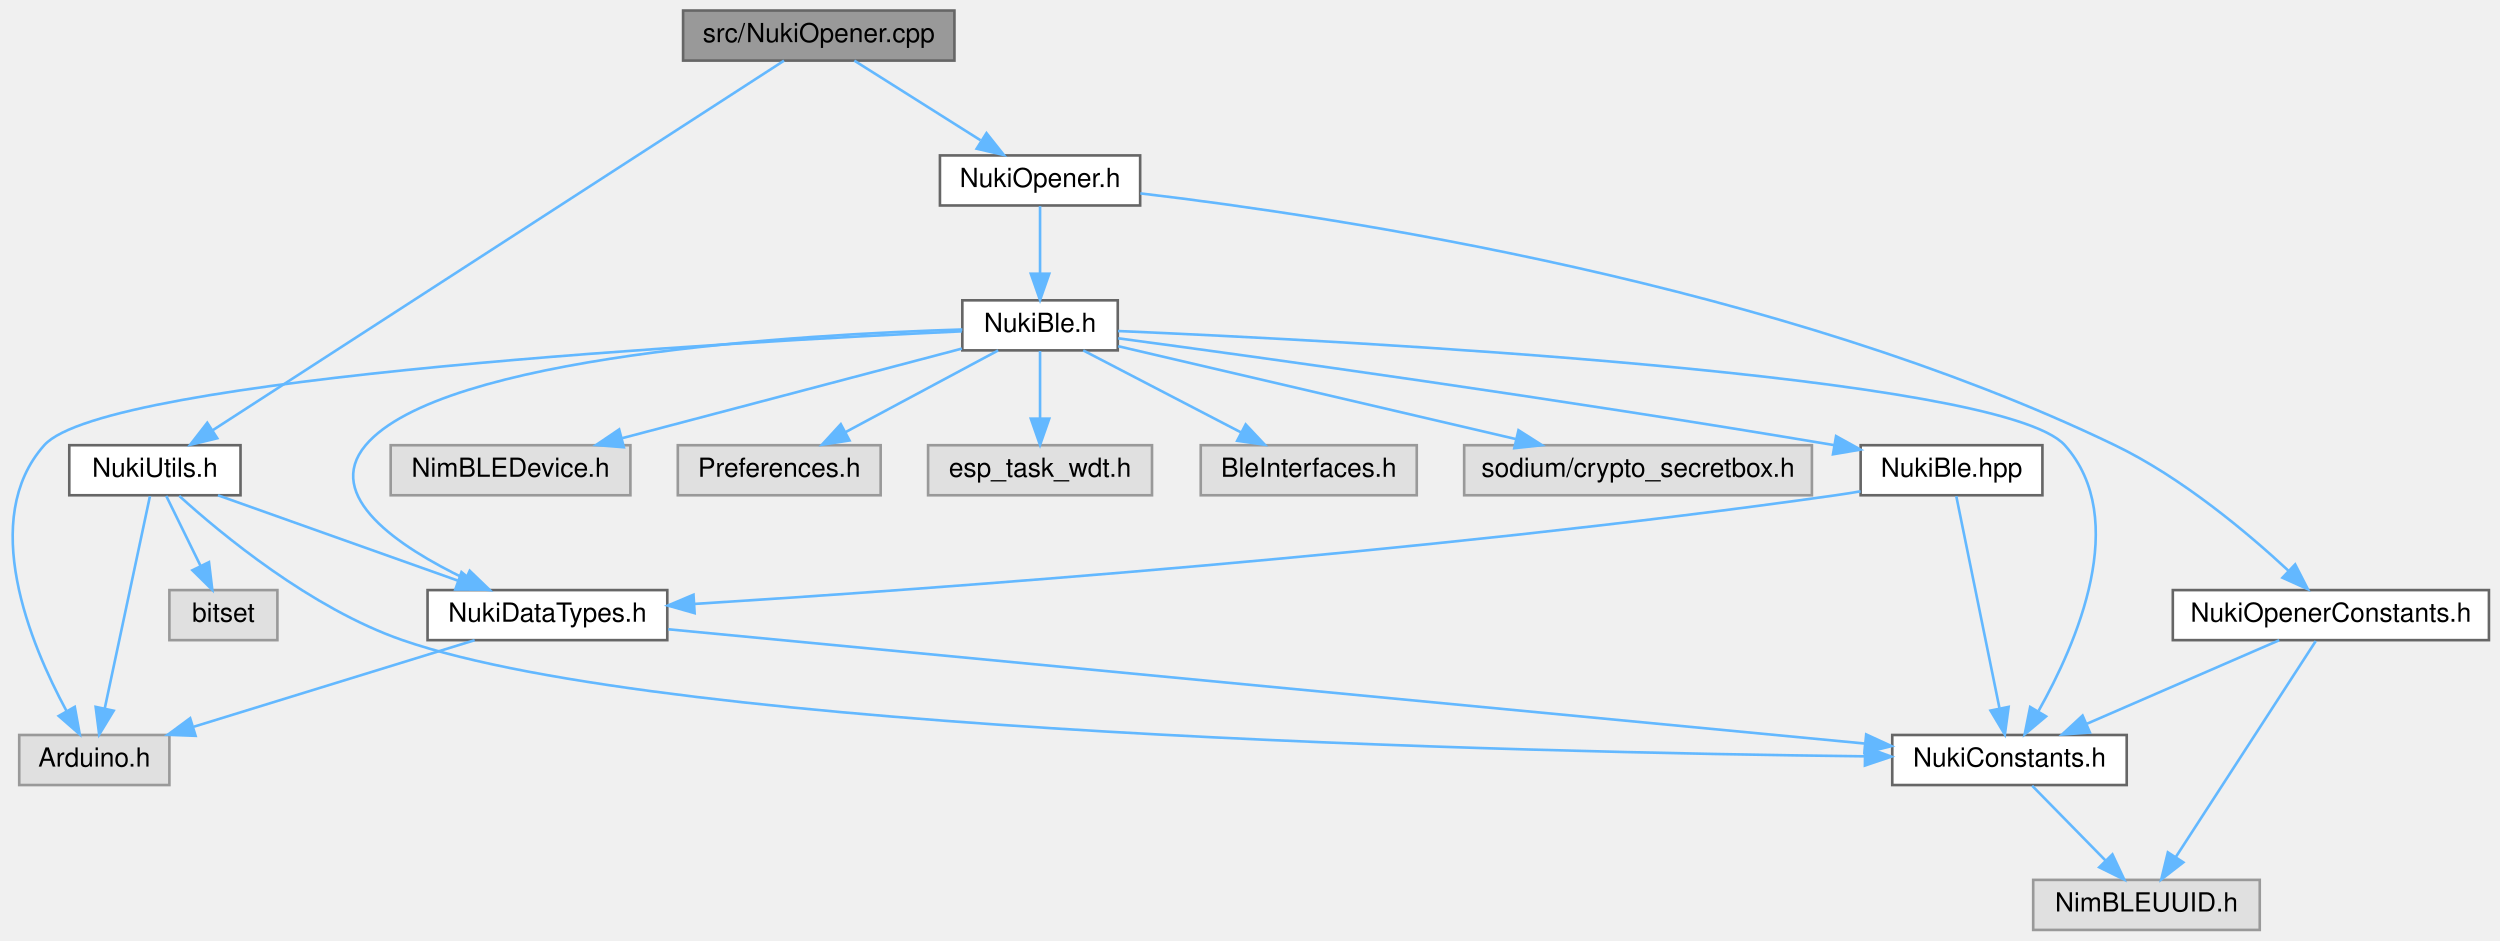
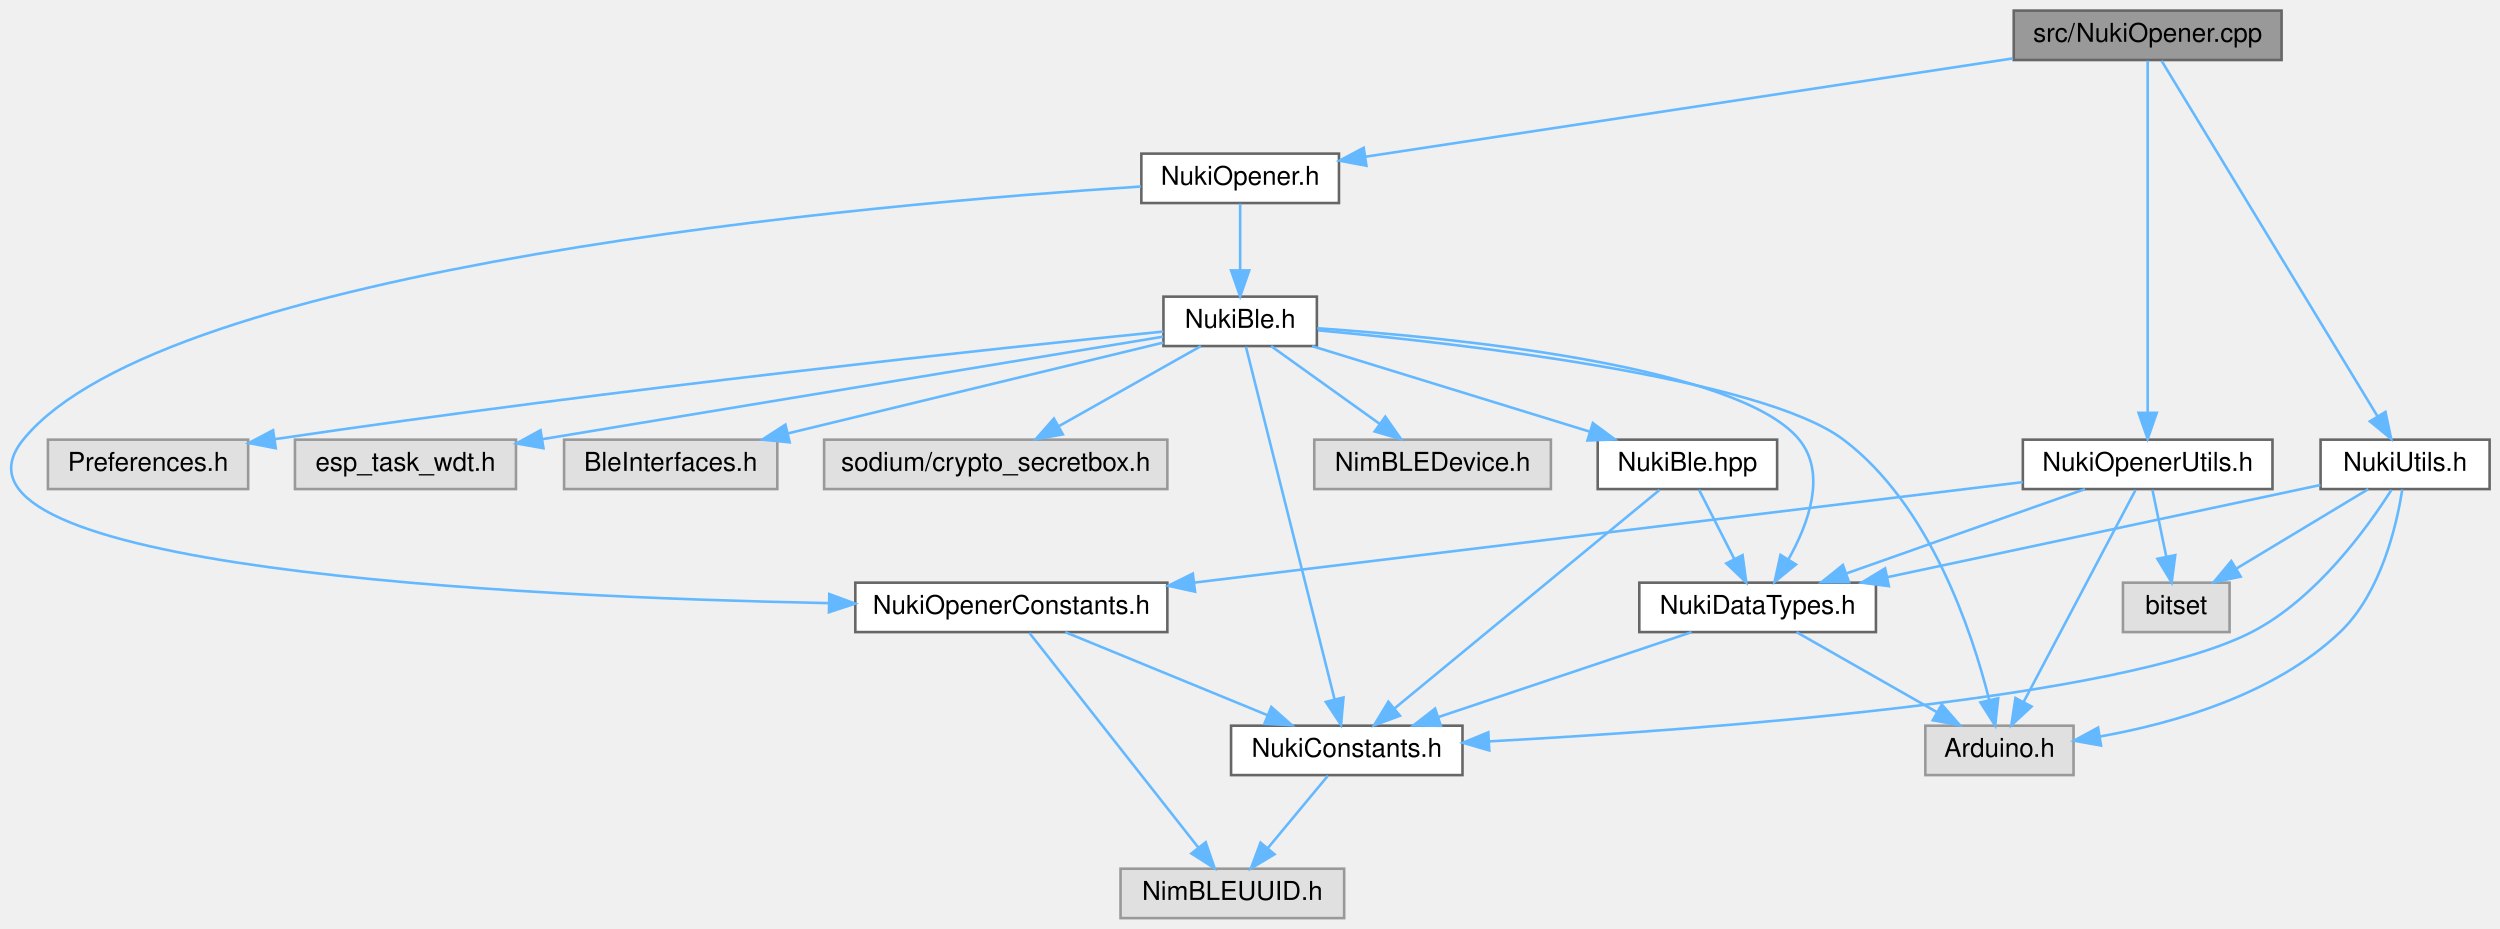
- <svg xmlns="http://www.w3.org/2000/svg" xmlns:xlink="http://www.w3.org/1999/xlink" width="949pt" height="357pt" viewBox="0.00 0.00 948.60 357.00">
+ <svg xmlns="http://www.w3.org/2000/svg" xmlns:xlink="http://www.w3.org/1999/xlink" width="961pt" height="357pt" viewBox="0.00 0.00 961.43 357.00">
  <g id="graph0" class="graph" transform="scale(1 1) rotate(0) translate(4 353)">
    <g id="node1" class="node">
      <g id="a_node1">
        <a xlink:title=" ">
-           <polygon fill="#999999" stroke="#666666" points="358.1,-349 255.1,-349 255.1,-330 358.1,-330 358.1,-349" />
-           <text text-anchor="middle" x="306.6" y="-337" font-family="Helvetica,sans-Serif" font-size="10.00">src/NukiOpener.cpp</text>
+           <polygon fill="#999999" stroke="#666666" points="873.43,-349 770.43,-349 770.43,-330 873.43,-330 873.43,-349" />
+           <text text-anchor="middle" x="821.93" y="-337" font-family="Helvetica,sans-Serif" font-size="10.00">src/NukiOpener.cpp</text>
        </a>
      </g>
    </g>
    <g id="node2" class="node">
      <g id="a_node2">
        <a xlink:href="_nuki_opener_8h.html" target="_top" xlink:title=" ">
-           <polygon fill="white" stroke="#666666" points="428.6,-294 352.6,-294 352.6,-275 428.6,-275 428.6,-294" />
-           <text text-anchor="middle" x="390.6" y="-282" font-family="Helvetica,sans-Serif" font-size="10.00">NukiOpener.h</text>
+           <polygon fill="white" stroke="#666666" points="510.93,-294 434.93,-294 434.93,-275 510.93,-275 510.93,-294" />
+           <text text-anchor="middle" x="472.93" y="-282" font-family="Helvetica,sans-Serif" font-size="10.00">NukiOpener.h</text>
        </a>
      </g>
    </g>
    <g id="edge1" class="edge">
-       <path fill="none" stroke="#63b8ff" d="M320.1,-329.98C333,-321.84 352.7,-309.41 368,-299.76" />
-       <polygon fill="#63b8ff" stroke="#63b8ff" points="370.27,-302.47 376.86,-294.17 366.54,-296.55 370.27,-302.47" />
+       <path fill="none" stroke="#63b8ff" d="M770.06,-330.62C702.83,-320.41 586.5,-302.75 521.12,-292.82" />
+       <polygon fill="#63b8ff" stroke="#63b8ff" points="521.49,-289.33 511.08,-291.29 520.44,-296.25 521.49,-289.33" />
    </g>
    <g id="node15" class="node">
      <g id="a_node15">
        <a xlink:href="_nuki_utils_8h.html" target="_top" xlink:title=" ">
-           <polygon fill="white" stroke="#666666" points="87.1,-184 22.1,-184 22.1,-165 87.1,-165 87.1,-184" />
-           <text text-anchor="middle" x="54.6" y="-172" font-family="Helvetica,sans-Serif" font-size="10.00">NukiUtils.h</text>
+           <polygon fill="white" stroke="#666666" points="953.43,-184 888.43,-184 888.43,-165 953.43,-165 953.43,-184" />
+           <text text-anchor="middle" x="920.93" y="-172" font-family="Helvetica,sans-Serif" font-size="10.00">NukiUtils.h</text>
        </a>
      </g>
    </g>
    <g id="edge20" class="edge">
-       <path fill="none" stroke="#63b8ff" d="M293.41,-329.97C252.51,-303.51 127.55,-222.68 76.59,-189.72" />
-       <polygon fill="#63b8ff" stroke="#63b8ff" points="78.27,-186.64 67.97,-184.15 74.47,-192.52 78.27,-186.64" />
+       <path fill="none" stroke="#63b8ff" d="M827.26,-329.74C842.97,-303.87 889.36,-227.48 910.38,-192.88" />
+       <polygon fill="#63b8ff" stroke="#63b8ff" points="913.38,-194.67 915.58,-184.31 907.4,-191.04 913.38,-194.67" />
+     </g>
+     <g id="node17" class="node">
+       <g id="a_node17">
+         <a xlink:href="_nuki_opener_utils_8h.html" target="_top" xlink:title=" ">
+           <polygon fill="white" stroke="#666666" points="869.93,-184 773.93,-184 773.93,-165 869.93,-165 869.93,-184" />
+           <text text-anchor="middle" x="821.93" y="-172" font-family="Helvetica,sans-Serif" font-size="10.00">NukiOpenerUtils.h</text>
+         </a>
+       </g>
+     </g>
+     <g id="edge25" class="edge">
+       <path fill="none" stroke="#63b8ff" d="M821.93,-329.74C821.93,-304.31 821.93,-230.08 821.93,-194.69" />
+       <polygon fill="#63b8ff" stroke="#63b8ff" points="825.43,-194.31 821.93,-184.31 818.43,-194.31 825.43,-194.31" />
    </g>
    <g id="node3" class="node">
      <g id="a_node3">
        <a xlink:href="_nuki_ble_8h.html" target="_top" xlink:title=" ">
-           <polygon fill="white" stroke="#666666" points="420.1,-239 361.1,-239 361.1,-220 420.1,-220 420.1,-239" />
-           <text text-anchor="middle" x="390.6" y="-227" font-family="Helvetica,sans-Serif" font-size="10.00">NukiBle.h</text>
+           <polygon fill="white" stroke="#666666" points="502.43,-239 443.43,-239 443.43,-220 502.43,-220 502.43,-239" />
+           <text text-anchor="middle" x="472.93" y="-227" font-family="Helvetica,sans-Serif" font-size="10.00">NukiBle.h</text>
        </a>
      </g>
    </g>
    <g id="edge2" class="edge">
-       <path fill="none" stroke="#63b8ff" d="M390.6,-274.75C390.6,-267.8 390.6,-257.85 390.6,-249.13" />
-       <polygon fill="#63b8ff" stroke="#63b8ff" points="394.1,-249.09 390.6,-239.09 387.1,-249.09 394.1,-249.09" />
+       <path fill="none" stroke="#63b8ff" d="M472.93,-274.75C472.93,-267.8 472.93,-257.85 472.93,-249.13" />
+       <polygon fill="#63b8ff" stroke="#63b8ff" points="476.43,-249.09 472.93,-239.09 469.43,-249.09 476.43,-249.09" />
    </g>
    <g id="node14" class="node">
      <g id="a_node14">
        <a xlink:href="_nuki_opener_constants_8h.html" target="_top" xlink:title=" ">
-           <polygon fill="white" stroke="#666666" points="940.6,-129 820.6,-129 820.6,-110 940.6,-110 940.6,-129" />
-           <text text-anchor="middle" x="880.6" y="-117" font-family="Helvetica,sans-Serif" font-size="10.00">NukiOpenerConstants.h</text>
+           <polygon fill="white" stroke="#666666" points="444.93,-129 324.93,-129 324.93,-110 444.93,-110 444.93,-129" />
+           <text text-anchor="middle" x="384.93" y="-117" font-family="Helvetica,sans-Serif" font-size="10.00">NukiOpenerConstants.h</text>
        </a>
      </g>
    </g>
    <g id="edge17" class="edge">
-       <path fill="none" stroke="#63b8ff" d="M428.67,-279.59C503.01,-270.82 671.35,-245.33 798.6,-184 824.02,-171.75 849.04,-150.71 864.63,-136.23" />
-       <polygon fill="#63b8ff" stroke="#63b8ff" points="867.04,-138.76 871.87,-129.33 862.22,-133.69 867.04,-138.76" />
+       <path fill="none" stroke="#63b8ff" d="M434.74,-281.35C332.95,-274.75 59.17,-250.98 4.93,-184 -35.1,-134.56 194.13,-123.53 314.6,-121.13" />
+       <polygon fill="#63b8ff" stroke="#63b8ff" points="314.92,-124.63 324.85,-120.94 314.79,-117.63 314.92,-124.63" />
    </g>
    <g id="node4" class="node">
      <g id="a_node4">
        <a xlink:title=" ">
-           <polygon fill="#e0e0e0" stroke="#999999" points="235.1,-184 144.1,-184 144.1,-165 235.1,-165 235.1,-184" />
-           <text text-anchor="middle" x="189.6" y="-172" font-family="Helvetica,sans-Serif" font-size="10.00">NimBLEDevice.h</text>
+           <polygon fill="#e0e0e0" stroke="#999999" points="592.43,-184 501.43,-184 501.43,-165 592.43,-165 592.43,-184" />
+           <text text-anchor="middle" x="546.93" y="-172" font-family="Helvetica,sans-Serif" font-size="10.00">NimBLEDevice.h</text>
        </a>
      </g>
    </g>
    <g id="edge3" class="edge">
-       <path fill="none" stroke="#63b8ff" d="M360.94,-220.68C326.86,-211.69 270.66,-196.87 231.97,-186.67" />
-       <polygon fill="#63b8ff" stroke="#63b8ff" points="232.61,-183.22 222.05,-184.06 230.83,-189.99 232.61,-183.22" />
+       <path fill="none" stroke="#63b8ff" d="M484.82,-219.98C496.08,-211.92 513.22,-199.65 526.64,-190.03" />
+       <polygon fill="#63b8ff" stroke="#63b8ff" points="528.74,-192.84 534.83,-184.17 524.66,-187.15 528.74,-192.84" />
    </g>
    <g id="node5" class="node">
      <g id="a_node5">
        <a xlink:href="_nuki_constants_8h.html" target="_top" xlink:title=" ">
-           <polygon fill="white" stroke="#666666" points="803.1,-74 714.1,-74 714.1,-55 803.1,-55 803.1,-74" />
-           <text text-anchor="middle" x="758.6" y="-62" font-family="Helvetica,sans-Serif" font-size="10.00">NukiConstants.h</text>
+           <polygon fill="white" stroke="#666666" points="558.43,-74 469.43,-74 469.43,-55 558.43,-55 558.43,-74" />
+           <text text-anchor="middle" x="513.93" y="-62" font-family="Helvetica,sans-Serif" font-size="10.00">NukiConstants.h</text>
        </a>
      </g>
    </g>
    <g id="edge4" class="edge">
-       <path fill="none" stroke="#63b8ff" d="M420.22,-227.34C506.95,-223.64 755.73,-210.76 779.6,-184 804.65,-155.92 784.06,-108.7 769.65,-83.17" />
-       <polygon fill="#63b8ff" stroke="#63b8ff" points="772.47,-81.06 764.36,-74.24 766.45,-84.63 772.47,-81.06" />
+       <path fill="none" stroke="#63b8ff" d="M475.14,-219.74C481.56,-194.2 500.37,-119.43 509.22,-84.23" />
+       <polygon fill="#63b8ff" stroke="#63b8ff" points="512.67,-84.86 511.72,-74.31 505.88,-83.15 512.67,-84.86" />
    </g>
    <g id="node7" class="node">
      <g id="a_node7">
        <a xlink:href="_nuki_data_types_8h.html" target="_top" xlink:title=" ">
-           <polygon fill="white" stroke="#666666" points="249.1,-129 158.1,-129 158.1,-110 249.1,-110 249.1,-129" />
-           <text text-anchor="middle" x="203.6" y="-117" font-family="Helvetica,sans-Serif" font-size="10.00">NukiDataTypes.h</text>
+           <polygon fill="white" stroke="#666666" points="717.43,-129 626.43,-129 626.43,-110 717.43,-110 717.43,-129" />
+           <text text-anchor="middle" x="671.93" y="-117" font-family="Helvetica,sans-Serif" font-size="10.00">NukiDataTypes.h</text>
        </a>
      </g>
    </g>
    <g id="edge6" class="edge">
-       <path fill="none" stroke="#63b8ff" d="M361.1,-227.93C300.08,-226.07 163.28,-218.09 134.6,-184 118.34,-164.67 147.15,-145.44 172.36,-133.29" />
-       <polygon fill="#63b8ff" stroke="#63b8ff" points="174.11,-136.34 181.74,-129 171.19,-129.98 174.11,-136.34" />
+       <path fill="none" stroke="#63b8ff" d="M502.61,-226.84C556.01,-223.16 664.89,-212.3 687.93,-184 698.55,-170.96 691.56,-151.8 683.77,-137.94" />
+       <polygon fill="#63b8ff" stroke="#63b8ff" points="686.68,-136 678.45,-129.33 680.73,-139.67 686.68,-136" />
    </g>
    <g id="node8" class="node">
      <g id="a_node8">
        <a xlink:title=" ">
-           <polygon fill="#e0e0e0" stroke="#999999" points="60.1,-74 3.1,-74 3.1,-55 60.1,-55 60.1,-74" />
-           <text text-anchor="middle" x="31.6" y="-62" font-family="Helvetica,sans-Serif" font-size="10.00">Arduino.h</text>
+           <polygon fill="#e0e0e0" stroke="#999999" points="793.43,-74 736.43,-74 736.43,-55 793.43,-55 793.43,-74" />
+           <text text-anchor="middle" x="764.93" y="-62" font-family="Helvetica,sans-Serif" font-size="10.00">Arduino.h</text>
        </a>
      </g>
    </g>
    <g id="edge9" class="edge">
-       <path fill="none" stroke="#63b8ff" d="M360.91,-227.23C275.82,-223.29 35.68,-209.96 12.6,-184 -12.33,-155.96 7.22,-108.73 21.01,-83.18" />
-       <polygon fill="#63b8ff" stroke="#63b8ff" points="24.18,-84.67 26.07,-74.25 18.09,-81.22 24.18,-84.67" />
+       <path fill="none" stroke="#63b8ff" d="M502.86,-226.03C558.11,-220.95 673.41,-207.76 704.93,-184 738.13,-158.98 754.32,-110.45 761,-83.92" />
+       <polygon fill="#63b8ff" stroke="#63b8ff" points="764.45,-84.56 763.3,-74.02 757.63,-82.97 764.45,-84.56" />
    </g>
    <g id="node9" class="node">
      <g id="a_node9">
        <a xlink:title=" ">
-           <polygon fill="#e0e0e0" stroke="#999999" points="330.1,-184 253.1,-184 253.1,-165 330.1,-165 330.1,-184" />
-           <text text-anchor="middle" x="291.6" y="-172" font-family="Helvetica,sans-Serif" font-size="10.00">Preferences.h</text>
+           <polygon fill="#e0e0e0" stroke="#999999" points="91.43,-184 14.43,-184 14.43,-165 91.43,-165 91.43,-184" />
+           <text text-anchor="middle" x="52.93" y="-172" font-family="Helvetica,sans-Serif" font-size="10.00">Preferences.h</text>
        </a>
      </g>
    </g>
    <g id="edge10" class="edge">
-       <path fill="none" stroke="#63b8ff" d="M374.7,-219.98C359.06,-211.61 334.95,-198.7 316.72,-188.95" />
-       <polygon fill="#63b8ff" stroke="#63b8ff" points="318.27,-185.8 307.8,-184.17 314.96,-191.98 318.27,-185.8" />
+       <path fill="none" stroke="#63b8ff" d="M443.36,-225.58C381.7,-219.37 234.72,-203.88 101.6,-184.18" />
+       <polygon fill="#63b8ff" stroke="#63b8ff" points="102.04,-180.7 91.63,-182.69 101.01,-187.63 102.04,-180.7" />
    </g>
    <g id="node10" class="node">
      <g id="a_node10">
        <a xlink:title=" ">
-           <polygon fill="#e0e0e0" stroke="#999999" points="433.1,-184 348.1,-184 348.1,-165 433.1,-165 433.1,-184" />
-           <text text-anchor="middle" x="390.6" y="-172" font-family="Helvetica,sans-Serif" font-size="10.00">esp_task_wdt.h</text>
+           <polygon fill="#e0e0e0" stroke="#999999" points="194.43,-184 109.43,-184 109.43,-165 194.43,-165 194.43,-184" />
+           <text text-anchor="middle" x="151.93" y="-172" font-family="Helvetica,sans-Serif" font-size="10.00">esp_task_wdt.h</text>
        </a>
      </g>
    </g>
    <g id="edge11" class="edge">
-       <path fill="none" stroke="#63b8ff" d="M390.6,-219.75C390.6,-212.8 390.6,-202.85 390.6,-194.13" />
-       <polygon fill="#63b8ff" stroke="#63b8ff" points="394.1,-194.09 390.6,-184.09 387.1,-194.09 394.1,-194.09" />
+       <path fill="none" stroke="#63b8ff" d="M443.31,-223.61C388.98,-214.64 272.75,-195.45 204.65,-184.2" />
+       <polygon fill="#63b8ff" stroke="#63b8ff" points="205,-180.71 194.56,-182.54 203.86,-187.62 205,-180.71" />
    </g>
    <g id="node11" class="node">
      <g id="a_node11">
        <a xlink:title=" ">
-           <polygon fill="#e0e0e0" stroke="#999999" points="533.6,-184 451.6,-184 451.6,-165 533.6,-165 533.6,-184" />
-           <text text-anchor="middle" x="492.6" y="-172" font-family="Helvetica,sans-Serif" font-size="10.00">BleInterfaces.h</text>
+           <polygon fill="#e0e0e0" stroke="#999999" points="294.93,-184 212.93,-184 212.93,-165 294.93,-165 294.93,-184" />
+           <text text-anchor="middle" x="253.93" y="-172" font-family="Helvetica,sans-Serif" font-size="10.00">BleInterfaces.h</text>
        </a>
      </g>
    </g>
    <g id="edge12" class="edge">
-       <path fill="none" stroke="#63b8ff" d="M406.99,-219.98C423.18,-211.57 448.17,-198.59 466.98,-188.81" />
-       <polygon fill="#63b8ff" stroke="#63b8ff" points="468.66,-191.89 475.92,-184.17 465.43,-185.68 468.66,-191.89" />
+       <path fill="none" stroke="#63b8ff" d="M443.4,-221.35C406.32,-212.38 342.36,-196.9 299.12,-186.44" />
+       <polygon fill="#63b8ff" stroke="#63b8ff" points="299.69,-182.97 289.14,-184.02 298.04,-189.78 299.69,-182.97" />
    </g>
    <g id="node12" class="node">
      <g id="a_node12">
        <a xlink:title=" ">
-           <polygon fill="#e0e0e0" stroke="#999999" points="683.6,-184 551.6,-184 551.6,-165 683.6,-165 683.6,-184" />
-           <text text-anchor="middle" x="617.6" y="-172" font-family="Helvetica,sans-Serif" font-size="10.00">sodium/crypto_secretbox.h</text>
+           <polygon fill="#e0e0e0" stroke="#999999" points="444.93,-184 312.93,-184 312.93,-165 444.93,-165 444.93,-184" />
+           <text text-anchor="middle" x="378.93" y="-172" font-family="Helvetica,sans-Serif" font-size="10.00">sodium/crypto_secretbox.h</text>
        </a>
      </g>
    </g>
    <g id="edge13" class="edge">
-       <path fill="none" stroke="#63b8ff" d="M420.28,-221.57C458.71,-212.6 526.12,-196.86 571.31,-186.31" />
-       <polygon fill="#63b8ff" stroke="#63b8ff" points="572.22,-189.69 581.16,-184.01 570.63,-182.87 572.22,-189.69" />
+       <path fill="none" stroke="#63b8ff" d="M457.83,-219.98C443.12,-211.69 420.51,-198.94 403.26,-189.22" />
+       <polygon fill="#63b8ff" stroke="#63b8ff" points="404.74,-186.03 394.31,-184.17 401.3,-192.13 404.74,-186.03" />
    </g>
    <g id="node13" class="node">
      <g id="a_node13">
        <a xlink:href="_nuki_ble_8hpp.html" target="_top" xlink:title=" ">
-           <polygon fill="white" stroke="#666666" points="771.1,-184 702.1,-184 702.1,-165 771.1,-165 771.1,-184" />
-           <text text-anchor="middle" x="736.6" y="-172" font-family="Helvetica,sans-Serif" font-size="10.00">NukiBle.hpp</text>
+           <polygon fill="white" stroke="#666666" points="679.43,-184 610.43,-184 610.43,-165 679.43,-165 679.43,-184" />
+           <text text-anchor="middle" x="644.93" y="-172" font-family="Helvetica,sans-Serif" font-size="10.00">NukiBle.hpp</text>
        </a>
      </g>
    </g>
    <g id="edge14" class="edge">
-       <path fill="none" stroke="#63b8ff" d="M420.25,-224.58C472.8,-217.53 585.95,-201.92 692.12,-184.01" />
-       <polygon fill="#63b8ff" stroke="#63b8ff" points="692.77,-187.45 702.04,-182.33 691.6,-180.55 692.77,-187.45" />
+       <path fill="none" stroke="#63b8ff" d="M500.57,-219.98C529.44,-211.09 574.94,-197.07 607.14,-187.15" />
+       <polygon fill="#63b8ff" stroke="#63b8ff" points="608.56,-190.37 617.08,-184.08 606.49,-183.68 608.56,-190.37" />
    </g>
    <g id="node6" class="node">
      <g id="a_node6">
        <a xlink:title=" ">
-           <polygon fill="#e0e0e0" stroke="#999999" points="853.6,-19 767.6,-19 767.6,0 853.6,0 853.6,-19" />
-           <text text-anchor="middle" x="810.6" y="-7" font-family="Helvetica,sans-Serif" font-size="10.00">NimBLEUUID.h</text>
+           <polygon fill="#e0e0e0" stroke="#999999" points="512.93,-19 426.93,-19 426.93,0 512.93,0 512.93,-19" />
+           <text text-anchor="middle" x="469.93" y="-7" font-family="Helvetica,sans-Serif" font-size="10.00">NimBLEUUID.h</text>
        </a>
      </g>
    </g>
    <g id="edge5" class="edge">
-       <path fill="none" stroke="#63b8ff" d="M767.19,-54.75C774.76,-47.03 785.98,-35.6 795.12,-26.28" />
-       <polygon fill="#63b8ff" stroke="#63b8ff" points="797.67,-28.68 802.18,-19.09 792.67,-23.78 797.67,-28.68" />
+       <path fill="none" stroke="#63b8ff" d="M506.67,-54.75C500.39,-47.18 491.15,-36.05 483.5,-26.84" />
+       <polygon fill="#63b8ff" stroke="#63b8ff" points="486.14,-24.55 477.06,-19.09 480.76,-29.02 486.14,-24.55" />
    </g>
    <g id="edge8" class="edge">
-       <path fill="none" stroke="#63b8ff" d="M249.49,-114.12C351.01,-104.42 594.26,-81.19 703.66,-70.75" />
-       <polygon fill="#63b8ff" stroke="#63b8ff" points="704.2,-74.21 713.82,-69.78 703.53,-67.24 704.2,-74.21" />
+       <path fill="none" stroke="#63b8ff" d="M646.55,-109.98C620.14,-101.13 578.59,-87.19 549.04,-77.28" />
+       <polygon fill="#63b8ff" stroke="#63b8ff" points="550.11,-73.94 539.52,-74.08 547.89,-80.58 550.11,-73.94" />
    </g>
    <g id="edge7" class="edge">
-       <path fill="none" stroke="#63b8ff" d="M175.97,-109.98C147.09,-101.09 101.59,-87.07 69.4,-77.15" />
-       <polygon fill="#63b8ff" stroke="#63b8ff" points="70.04,-73.68 59.45,-74.08 67.98,-80.37 70.04,-73.68" />
+       <path fill="none" stroke="#63b8ff" d="M686.88,-109.98C701.43,-101.69 723.8,-88.94 740.87,-79.22" />
+       <polygon fill="#63b8ff" stroke="#63b8ff" points="742.76,-82.16 749.72,-74.17 739.3,-76.08 742.76,-82.16" />
    </g>
    <g id="edge15" class="edge">
-       <path fill="none" stroke="#63b8ff" d="M738.4,-164.66C741.97,-147.17 749.99,-107.8 754.78,-84.27" />
-       <polygon fill="#63b8ff" stroke="#63b8ff" points="758.27,-84.66 756.84,-74.16 751.41,-83.26 758.27,-84.66" />
+       <path fill="none" stroke="#63b8ff" d="M634.21,-164.66C611.84,-146.22 559.96,-103.45 532.21,-80.57" />
+       <polygon fill="#63b8ff" stroke="#63b8ff" points="534.38,-77.82 524.44,-74.16 529.93,-83.22 534.38,-77.82" />
    </g>
    <g id="edge16" class="edge">
-       <path fill="none" stroke="#63b8ff" d="M702.07,-166.49C698.88,-165.94 695.68,-165.44 692.6,-165 536.36,-142.86 350.39,-129.47 259.38,-123.75" />
-       <polygon fill="#63b8ff" stroke="#63b8ff" points="259.48,-120.25 249.29,-123.13 259.05,-127.24 259.48,-120.25" />
+       <path fill="none" stroke="#63b8ff" d="M649.39,-164.75C653.05,-157.57 658.34,-147.18 662.88,-138.27" />
+       <polygon fill="#63b8ff" stroke="#63b8ff" points="666.14,-139.59 667.56,-129.09 659.9,-136.41 666.14,-139.59" />
    </g>
    <g id="edge19" class="edge">
-       <path fill="none" stroke="#63b8ff" d="M861,-109.98C841.29,-101.42 810.65,-88.11 788.02,-78.28" />
-       <polygon fill="#63b8ff" stroke="#63b8ff" points="789.13,-74.94 778.56,-74.17 786.34,-81.37 789.13,-74.94" />
+       <path fill="none" stroke="#63b8ff" d="M405.66,-109.98C426.69,-101.34 459.48,-87.87 483.47,-78.02" />
+       <polygon fill="#63b8ff" stroke="#63b8ff" points="484.91,-81.21 492.83,-74.17 482.25,-74.73 484.91,-81.21" />
    </g>
    <g id="edge18" class="edge">
-       <path fill="none" stroke="#63b8ff" d="M874.87,-109.66C863.28,-91.77 836.86,-51 821.75,-27.69" />
-       <polygon fill="#63b8ff" stroke="#63b8ff" points="824.59,-25.65 816.21,-19.16 818.72,-29.45 824.59,-25.65" />
+       <path fill="none" stroke="#63b8ff" d="M391.89,-109.66C406.09,-91.61 438.63,-50.28 456.89,-27.08" />
+       <polygon fill="#63b8ff" stroke="#63b8ff" points="459.68,-29.18 463.12,-19.16 454.18,-24.85 459.68,-29.18" />
    </g>
    <g id="edge23" class="edge">
-       <path fill="none" stroke="#63b8ff" d="M63.82,-164.77C79.69,-150.38 113.8,-122.05 148.6,-110 250.32,-74.76 573.57,-67.43 703.62,-65.9" />
-       <polygon fill="#63b8ff" stroke="#63b8ff" points="703.8,-69.4 713.76,-65.79 703.72,-62.4 703.8,-69.4" />
+       <path fill="none" stroke="#63b8ff" d="M915.7,-164.72C906.69,-150.52 886.83,-122.79 861.93,-110 812.01,-84.35 653.58,-72.57 568.77,-67.98" />
+       <polygon fill="#63b8ff" stroke="#63b8ff" points="568.73,-64.47 558.56,-67.44 568.36,-71.46 568.73,-64.47" />
    </g>
    <g id="edge22" class="edge">
-       <path fill="none" stroke="#63b8ff" d="M78.54,-164.98C103.16,-156.23 141.72,-142.51 169.52,-132.62" />
-       <polygon fill="#63b8ff" stroke="#63b8ff" points="170.98,-135.82 179.23,-129.17 168.63,-129.22 170.98,-135.82" />
+       <path fill="none" stroke="#63b8ff" d="M888.38,-166.57C845.96,-157.54 771.35,-141.66 721.78,-131.11" />
+       <polygon fill="#63b8ff" stroke="#63b8ff" points="722.41,-127.67 711.9,-129.01 720.96,-134.51 722.41,-127.67" />
    </g>
    <g id="edge21" class="edge">
-       <path fill="none" stroke="#63b8ff" d="M52.72,-164.66C48.98,-147.09 40.54,-107.45 35.53,-83.95" />
-       <polygon fill="#63b8ff" stroke="#63b8ff" points="38.95,-83.21 33.45,-74.16 32.11,-84.67 38.95,-83.21" />
+       <path fill="none" stroke="#63b8ff" d="M919.86,-164.83C917.72,-151.27 911.71,-125.04 895.93,-110 870.85,-86.08 832.43,-74.99 803.67,-69.86" />
+       <polygon fill="#63b8ff" stroke="#63b8ff" points="803.99,-66.37 793.56,-68.23 802.87,-73.28 803.99,-66.37" />
    </g>
    <g id="node16" class="node">
      <g id="a_node16">
        <a xlink:title=" ">
-           <polygon fill="#e0e0e0" stroke="#999999" points="101.1,-129 60.1,-129 60.1,-110 101.1,-110 101.1,-129" />
-           <text text-anchor="middle" x="80.6" y="-117" font-family="Helvetica,sans-Serif" font-size="10.00">bitset</text>
+           <polygon fill="#e0e0e0" stroke="#999999" points="853.43,-129 812.43,-129 812.43,-110 853.43,-110 853.43,-129" />
+           <text text-anchor="middle" x="832.93" y="-117" font-family="Helvetica,sans-Serif" font-size="10.00">bitset</text>
        </a>
      </g>
    </g>
    <g id="edge24" class="edge">
-       <path fill="none" stroke="#63b8ff" d="M58.9,-164.75C62.42,-157.57 67.52,-147.18 71.89,-138.27" />
-       <polygon fill="#63b8ff" stroke="#63b8ff" points="75.13,-139.61 76.39,-129.09 68.84,-136.53 75.13,-139.61" />
+       <path fill="none" stroke="#63b8ff" d="M906.79,-164.98C893.15,-156.77 872.25,-144.18 856.16,-134.49" />
+       <polygon fill="#63b8ff" stroke="#63b8ff" points="857.7,-131.33 847.33,-129.17 854.09,-137.33 857.7,-131.33" />
+     </g>
+     <g id="edge27" class="edge">
+       <path fill="none" stroke="#63b8ff" d="M797.83,-164.98C773.05,-156.23 734.23,-142.51 706.25,-132.62" />
+       <polygon fill="#63b8ff" stroke="#63b8ff" points="707.07,-129.2 696.47,-129.17 704.73,-135.8 707.07,-129.2" />
+     </g>
+     <g id="edge26" class="edge">
+       <path fill="none" stroke="#63b8ff" d="M817.27,-164.66C807.87,-146.85 786.5,-106.37 774.17,-83.01" />
+       <polygon fill="#63b8ff" stroke="#63b8ff" points="777.27,-81.37 769.5,-74.16 771.08,-84.64 777.27,-81.37" />
+     </g>
+     <g id="edge28" class="edge">
+       <path fill="none" stroke="#63b8ff" d="M773.92,-167.68C696.74,-158.32 544.71,-139.88 455.28,-129.03" />
+       <polygon fill="#63b8ff" stroke="#63b8ff" points="455.58,-125.54 445.23,-127.81 454.73,-132.49 455.58,-125.54" />
+     </g>
+     <g id="edge29" class="edge">
+       <path fill="none" stroke="#63b8ff" d="M823.75,-164.75C825.19,-157.8 827.26,-147.85 829.07,-139.13" />
+       <polygon fill="#63b8ff" stroke="#63b8ff" points="832.55,-139.59 831.15,-129.09 825.69,-138.17 832.55,-139.59" />
    </g>
  </g>
</svg>
